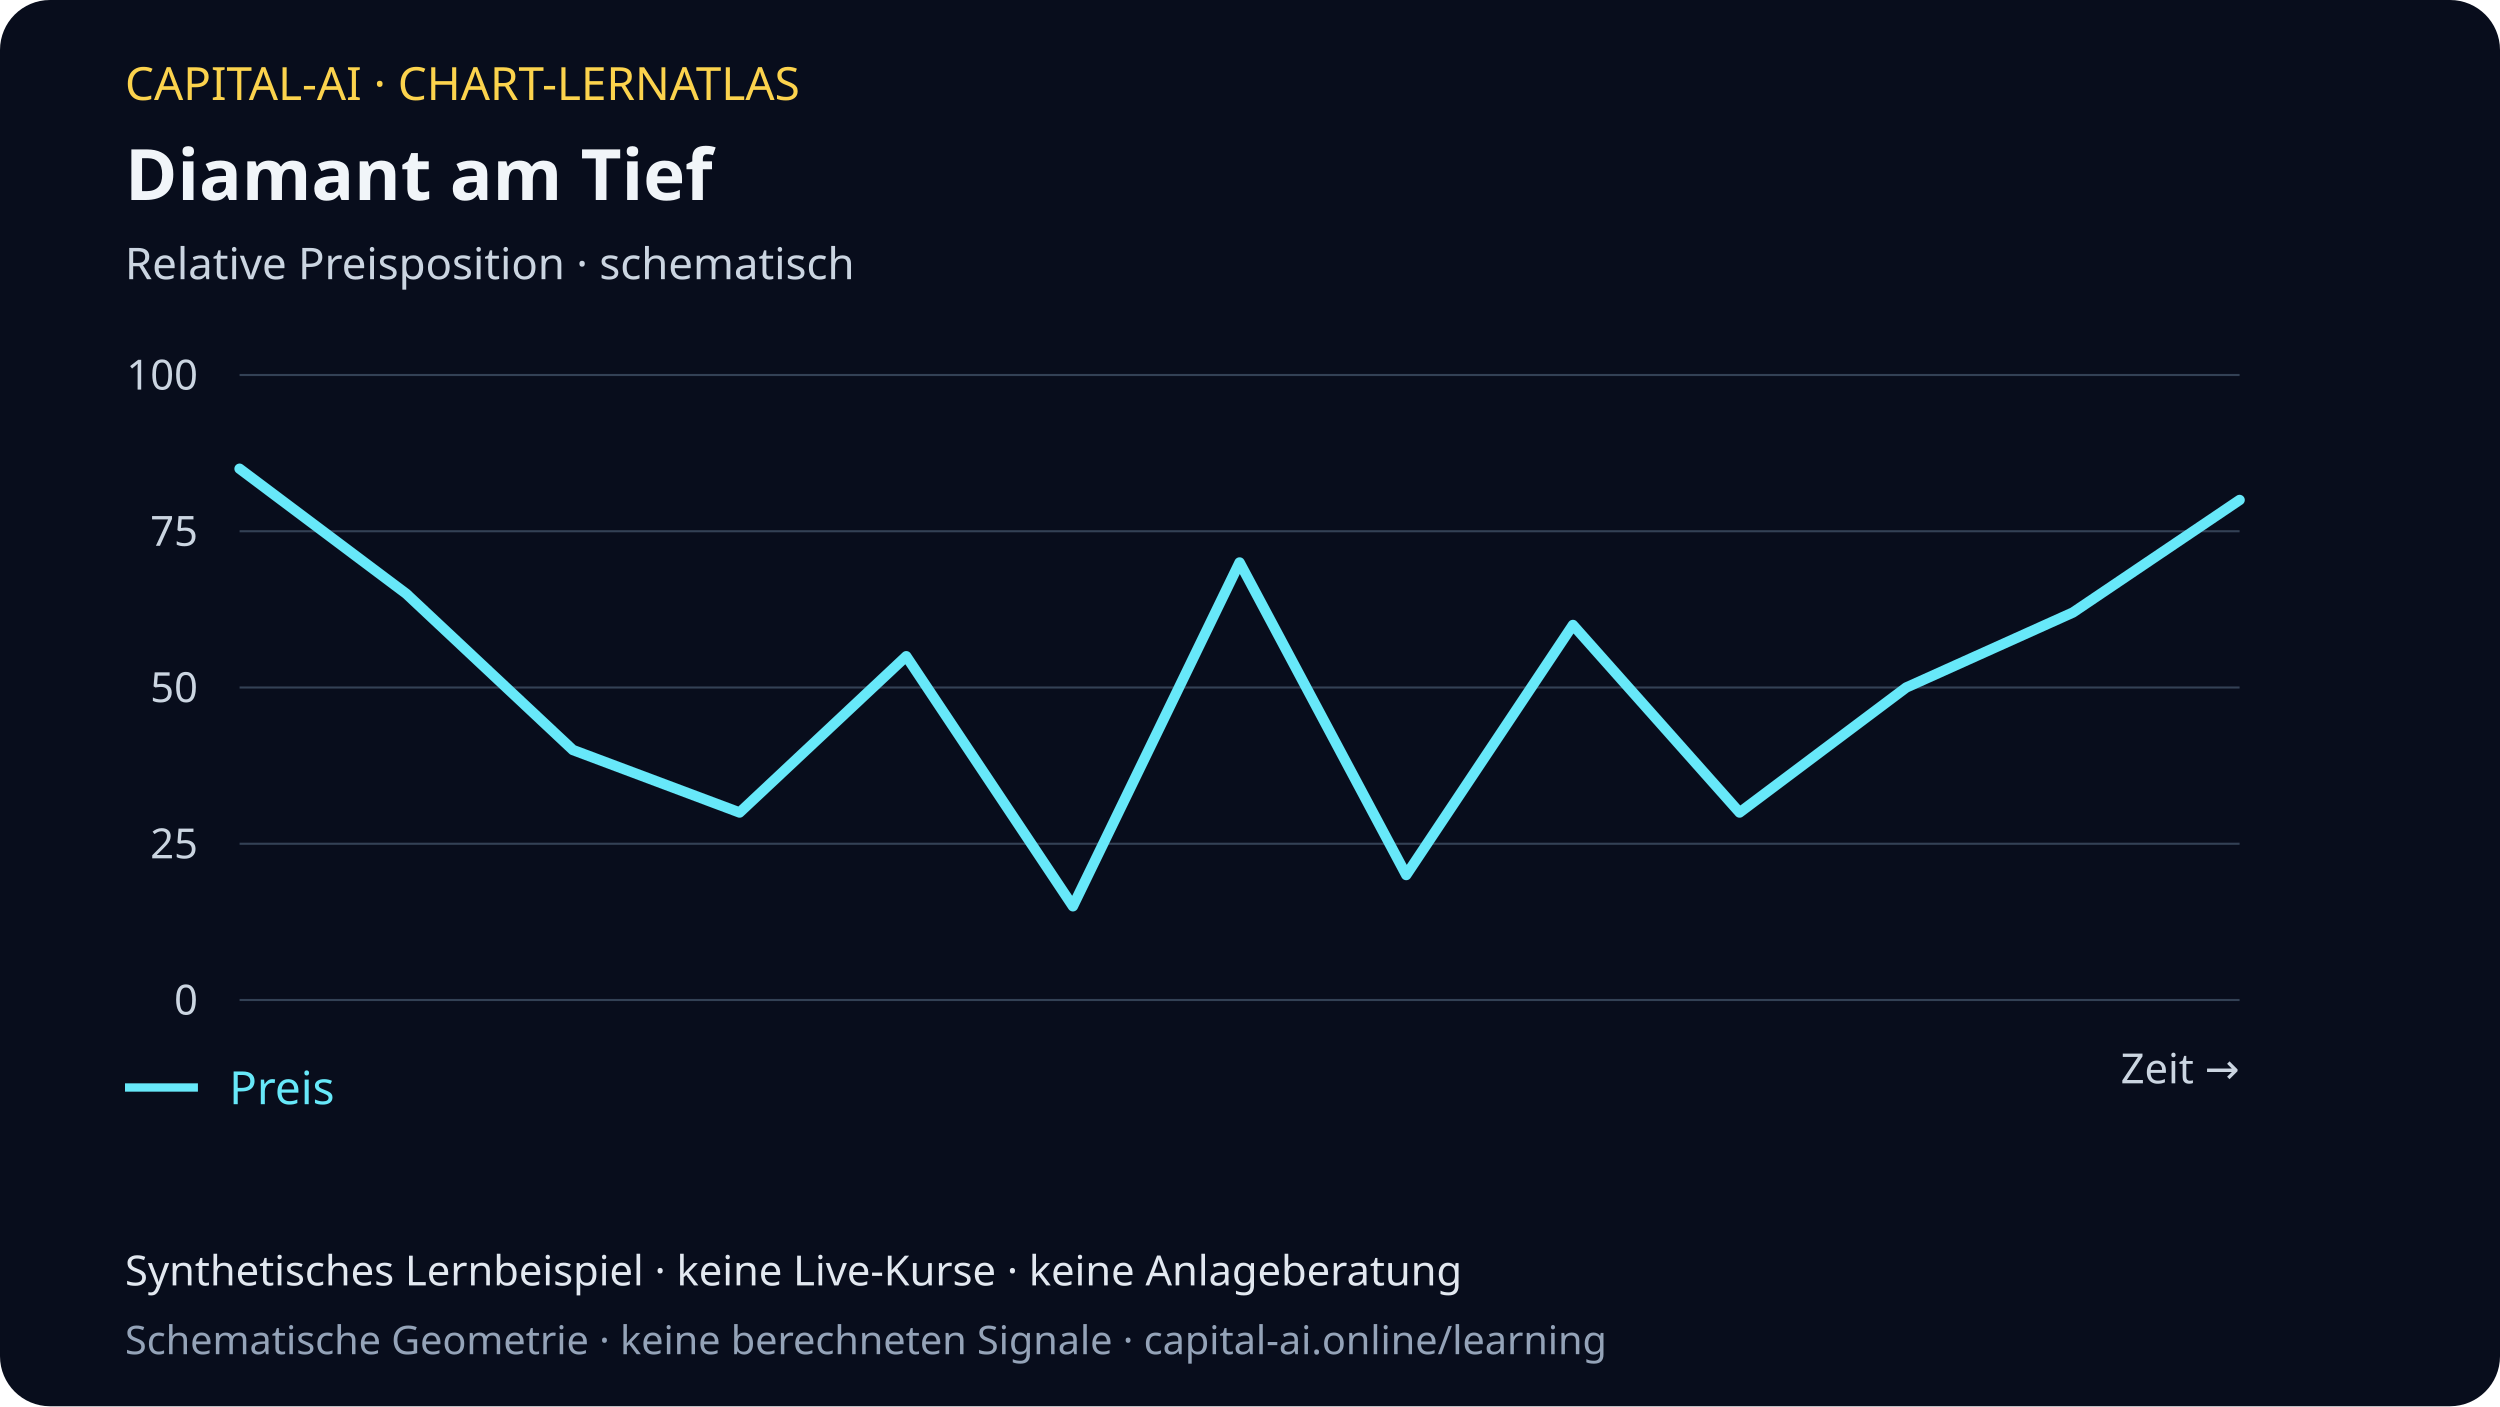
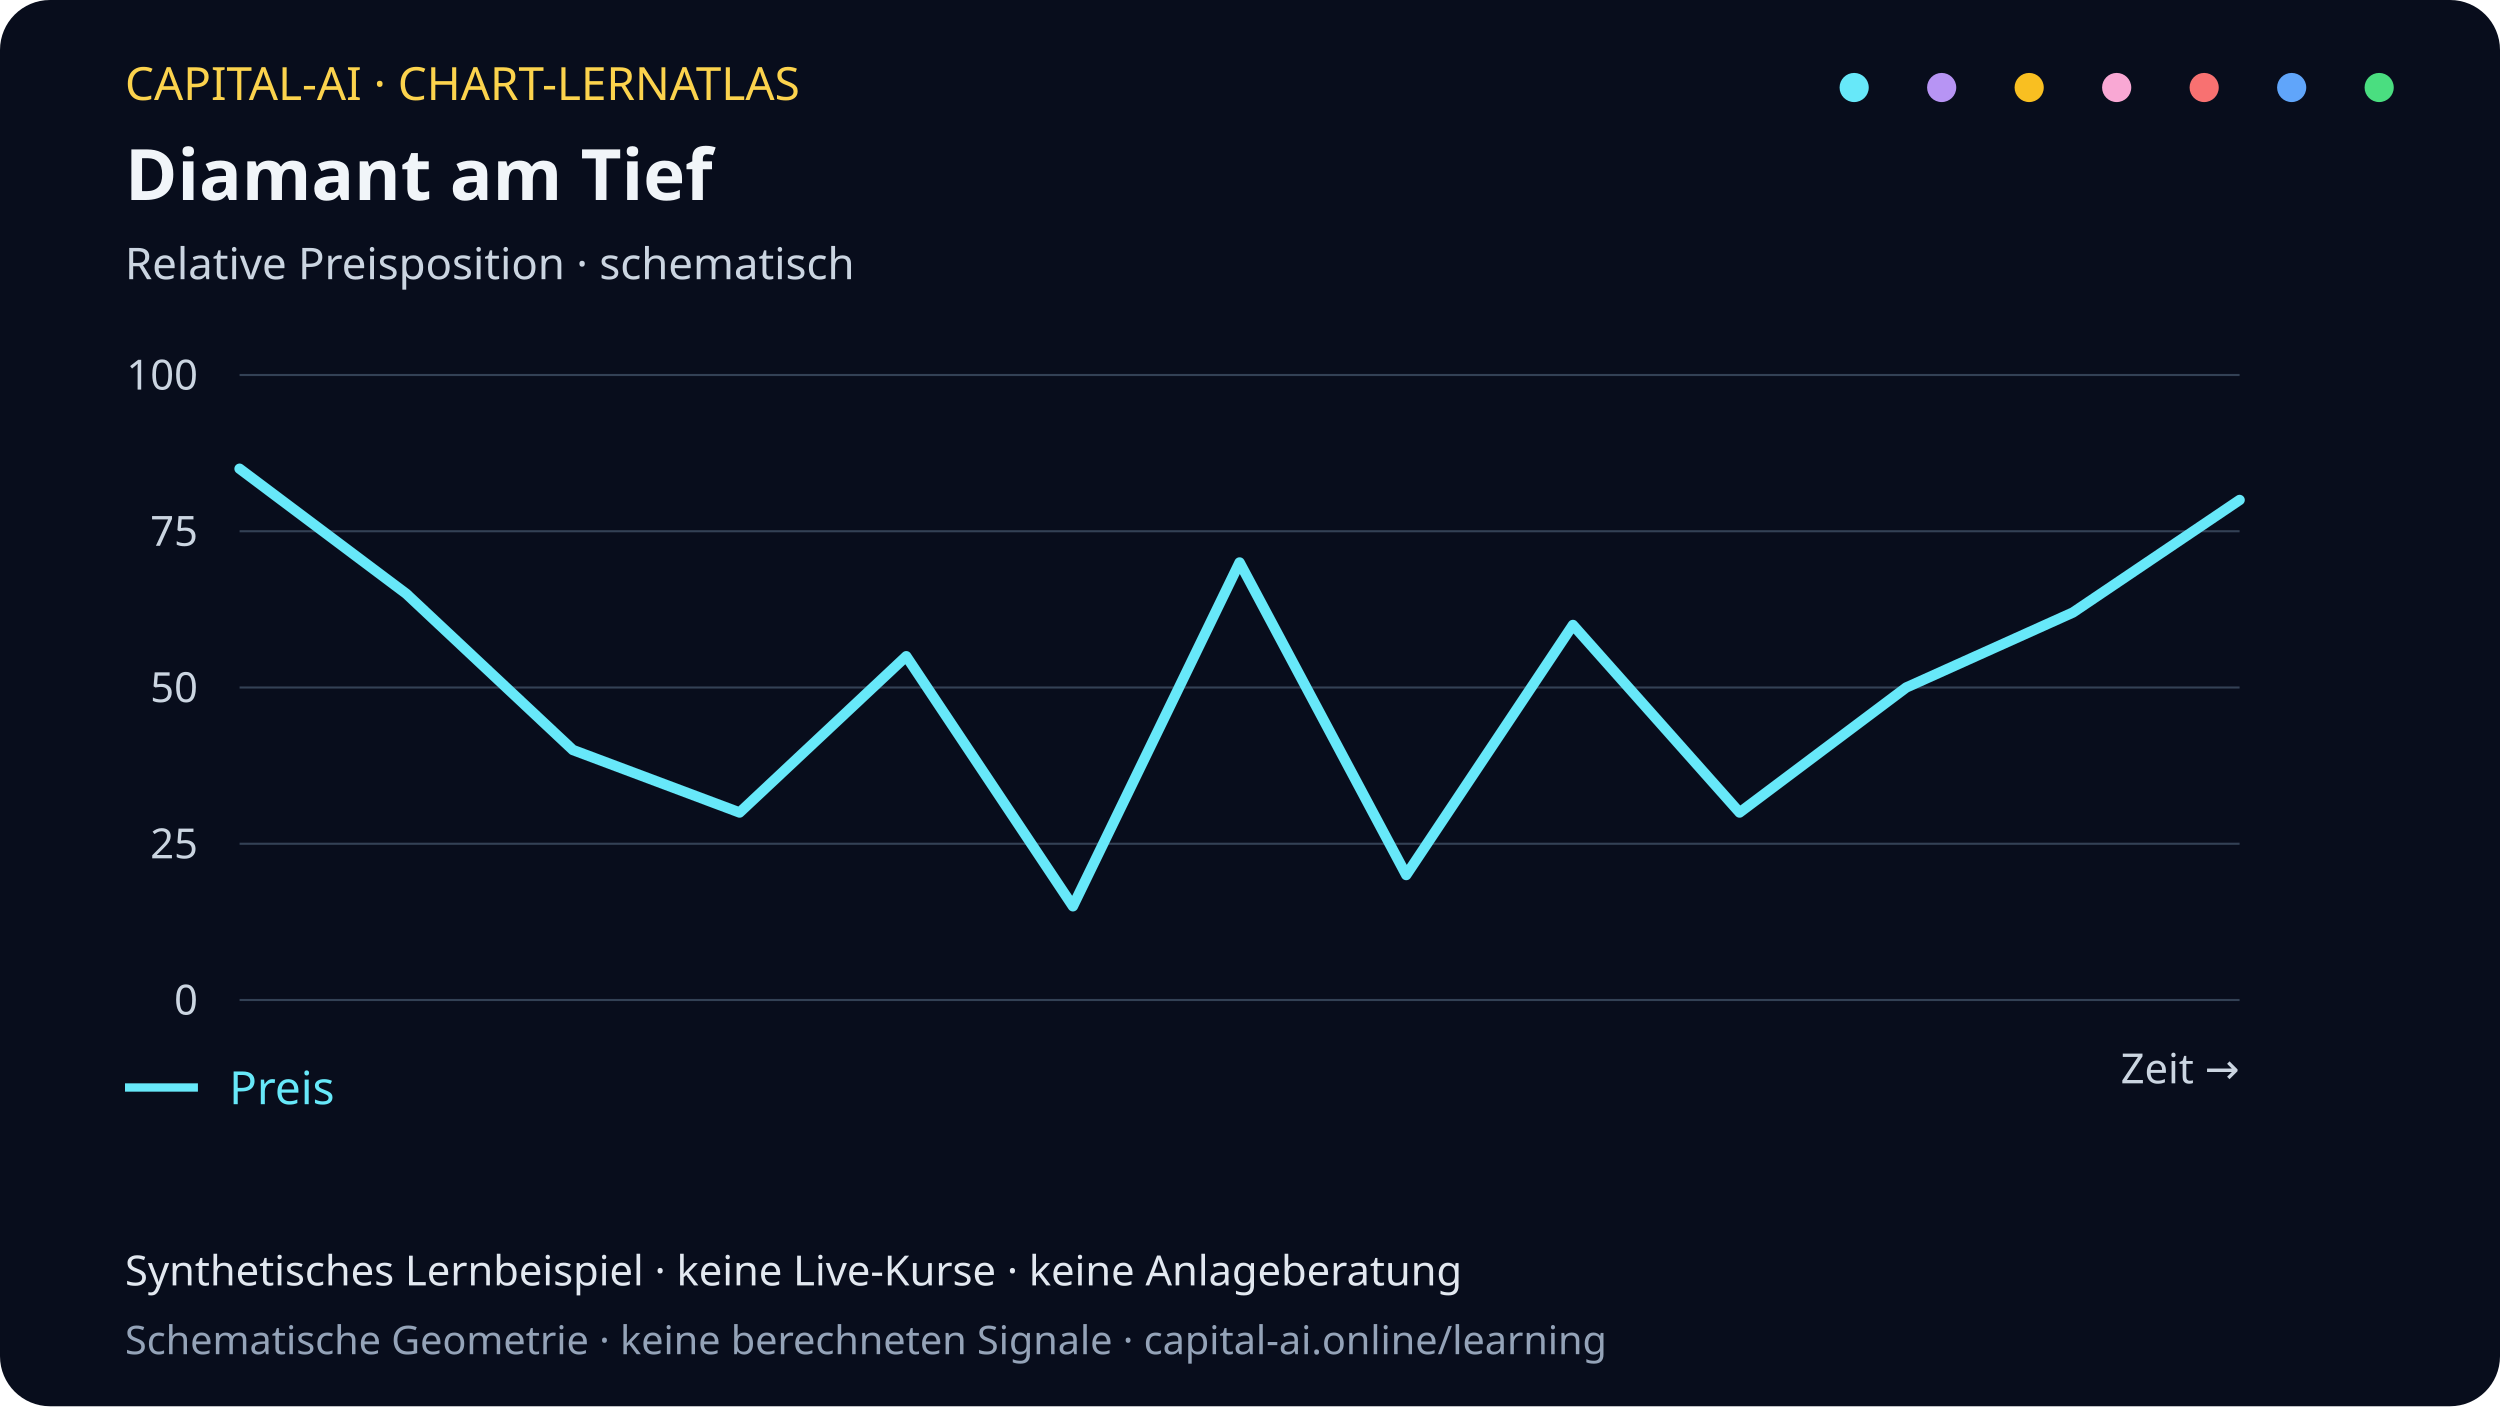
<svg xmlns="http://www.w3.org/2000/svg" viewBox="0 0 1200 675" role="img" aria-label="Diamant am Tief. Nach einem Rückgang weitet sich die Spanne zunächst aus und wird danach enger. Das Schema vereinfacht Verlauf und Zeitebene. Synthetisches Lernbeispiel · keine Live-Kurse · keine Anlageberatung" class="h-auto w-full rounded-xl">
  <rect width="1200" height="675" rx="24" fill="#080d1c" />
+   <g aria-hidden="true" data-universe-spectrum="CAPITAL_AI_UNIVERSE@1">
+     <circle cx="890" cy="42" r="7" fill="#67E8F9" />
+     <circle cx="932" cy="42" r="7" fill="#B794F4" />
+     <circle cx="974" cy="42" r="7" fill="#F9BF21" />
+     <circle cx="1016" cy="42" r="7" fill="#F9A8D4" />
+     <circle cx="1058" cy="42" r="7" fill="#F87171" />
+     <circle cx="1100" cy="42" r="7" fill="#60A5FA" />
+     <circle cx="1142" cy="42" r="7" fill="#4ADE80" />
+   </g>
  <g font-family="system-ui, sans-serif">
    <text x="60" y="48" fill="#fcd34d" font-size="22">CAPITAL-AI · CHART-LERNATLAS</text>
    <text x="60" y="96" fill="#f1f5f9" font-size="34" font-weight="700">Diamant am Tief</text>
    <text x="60" y="134" fill="#cbd5e1" font-size="21">Relative Preisposition · schematisch</text>
    <g>
      <line x1="115" x2="1075" y1="480" y2="480" stroke="#334155" />
      <text x="95" y="487" text-anchor="end" fill="#cbd5e1" font-size="20">0</text>
    </g>
    <g>
      <line x1="115" x2="1075" y1="405" y2="405" stroke="#334155" />
      <text x="95" y="412" text-anchor="end" fill="#cbd5e1" font-size="20">25</text>
    </g>
    <g>
      <line x1="115" x2="1075" y1="330" y2="330" stroke="#334155" />
      <text x="95" y="337" text-anchor="end" fill="#cbd5e1" font-size="20">50</text>
    </g>
    <g>
      <line x1="115" x2="1075" y1="255" y2="255" stroke="#334155" />
      <text x="95" y="262" text-anchor="end" fill="#cbd5e1" font-size="20">75</text>
    </g>
    <g>
      <line x1="115" x2="1075" y1="180" y2="180" stroke="#334155" />
      <text x="95" y="187" text-anchor="end" fill="#cbd5e1" font-size="20">100</text>
    </g>
    <g>
      <polyline points="115,225 195,285 275,360 355,390 435,315 515,435 595,270 675,420 755,300 835,390 915,330 995,294 1075,240" fill="none" stroke="#67e8f9" stroke-width="5" stroke-linejoin="round" stroke-linecap="round" />
      <line x1="60" x2="95" y1="522" y2="522" stroke="#67e8f9" stroke-width="4" />
      <text x="110" y="530" fill="#67e8f9" font-size="22">Preis</text>
    </g>
    <text x="1075" y="520" text-anchor="end" fill="#cbd5e1" font-size="20">Zeit →</text>
    <text x="60" y="617" fill="#e2e8f0" font-size="20">Synthetisches Lernbeispiel · keine Live-Kurse · keine Anlageberatung</text>
    <text x="60" y="650" fill="#94a3b8" font-size="19">Schematische Geometrie · keine berechneten Signale · capital-ai.online/learning</text>
  </g>
</svg>
